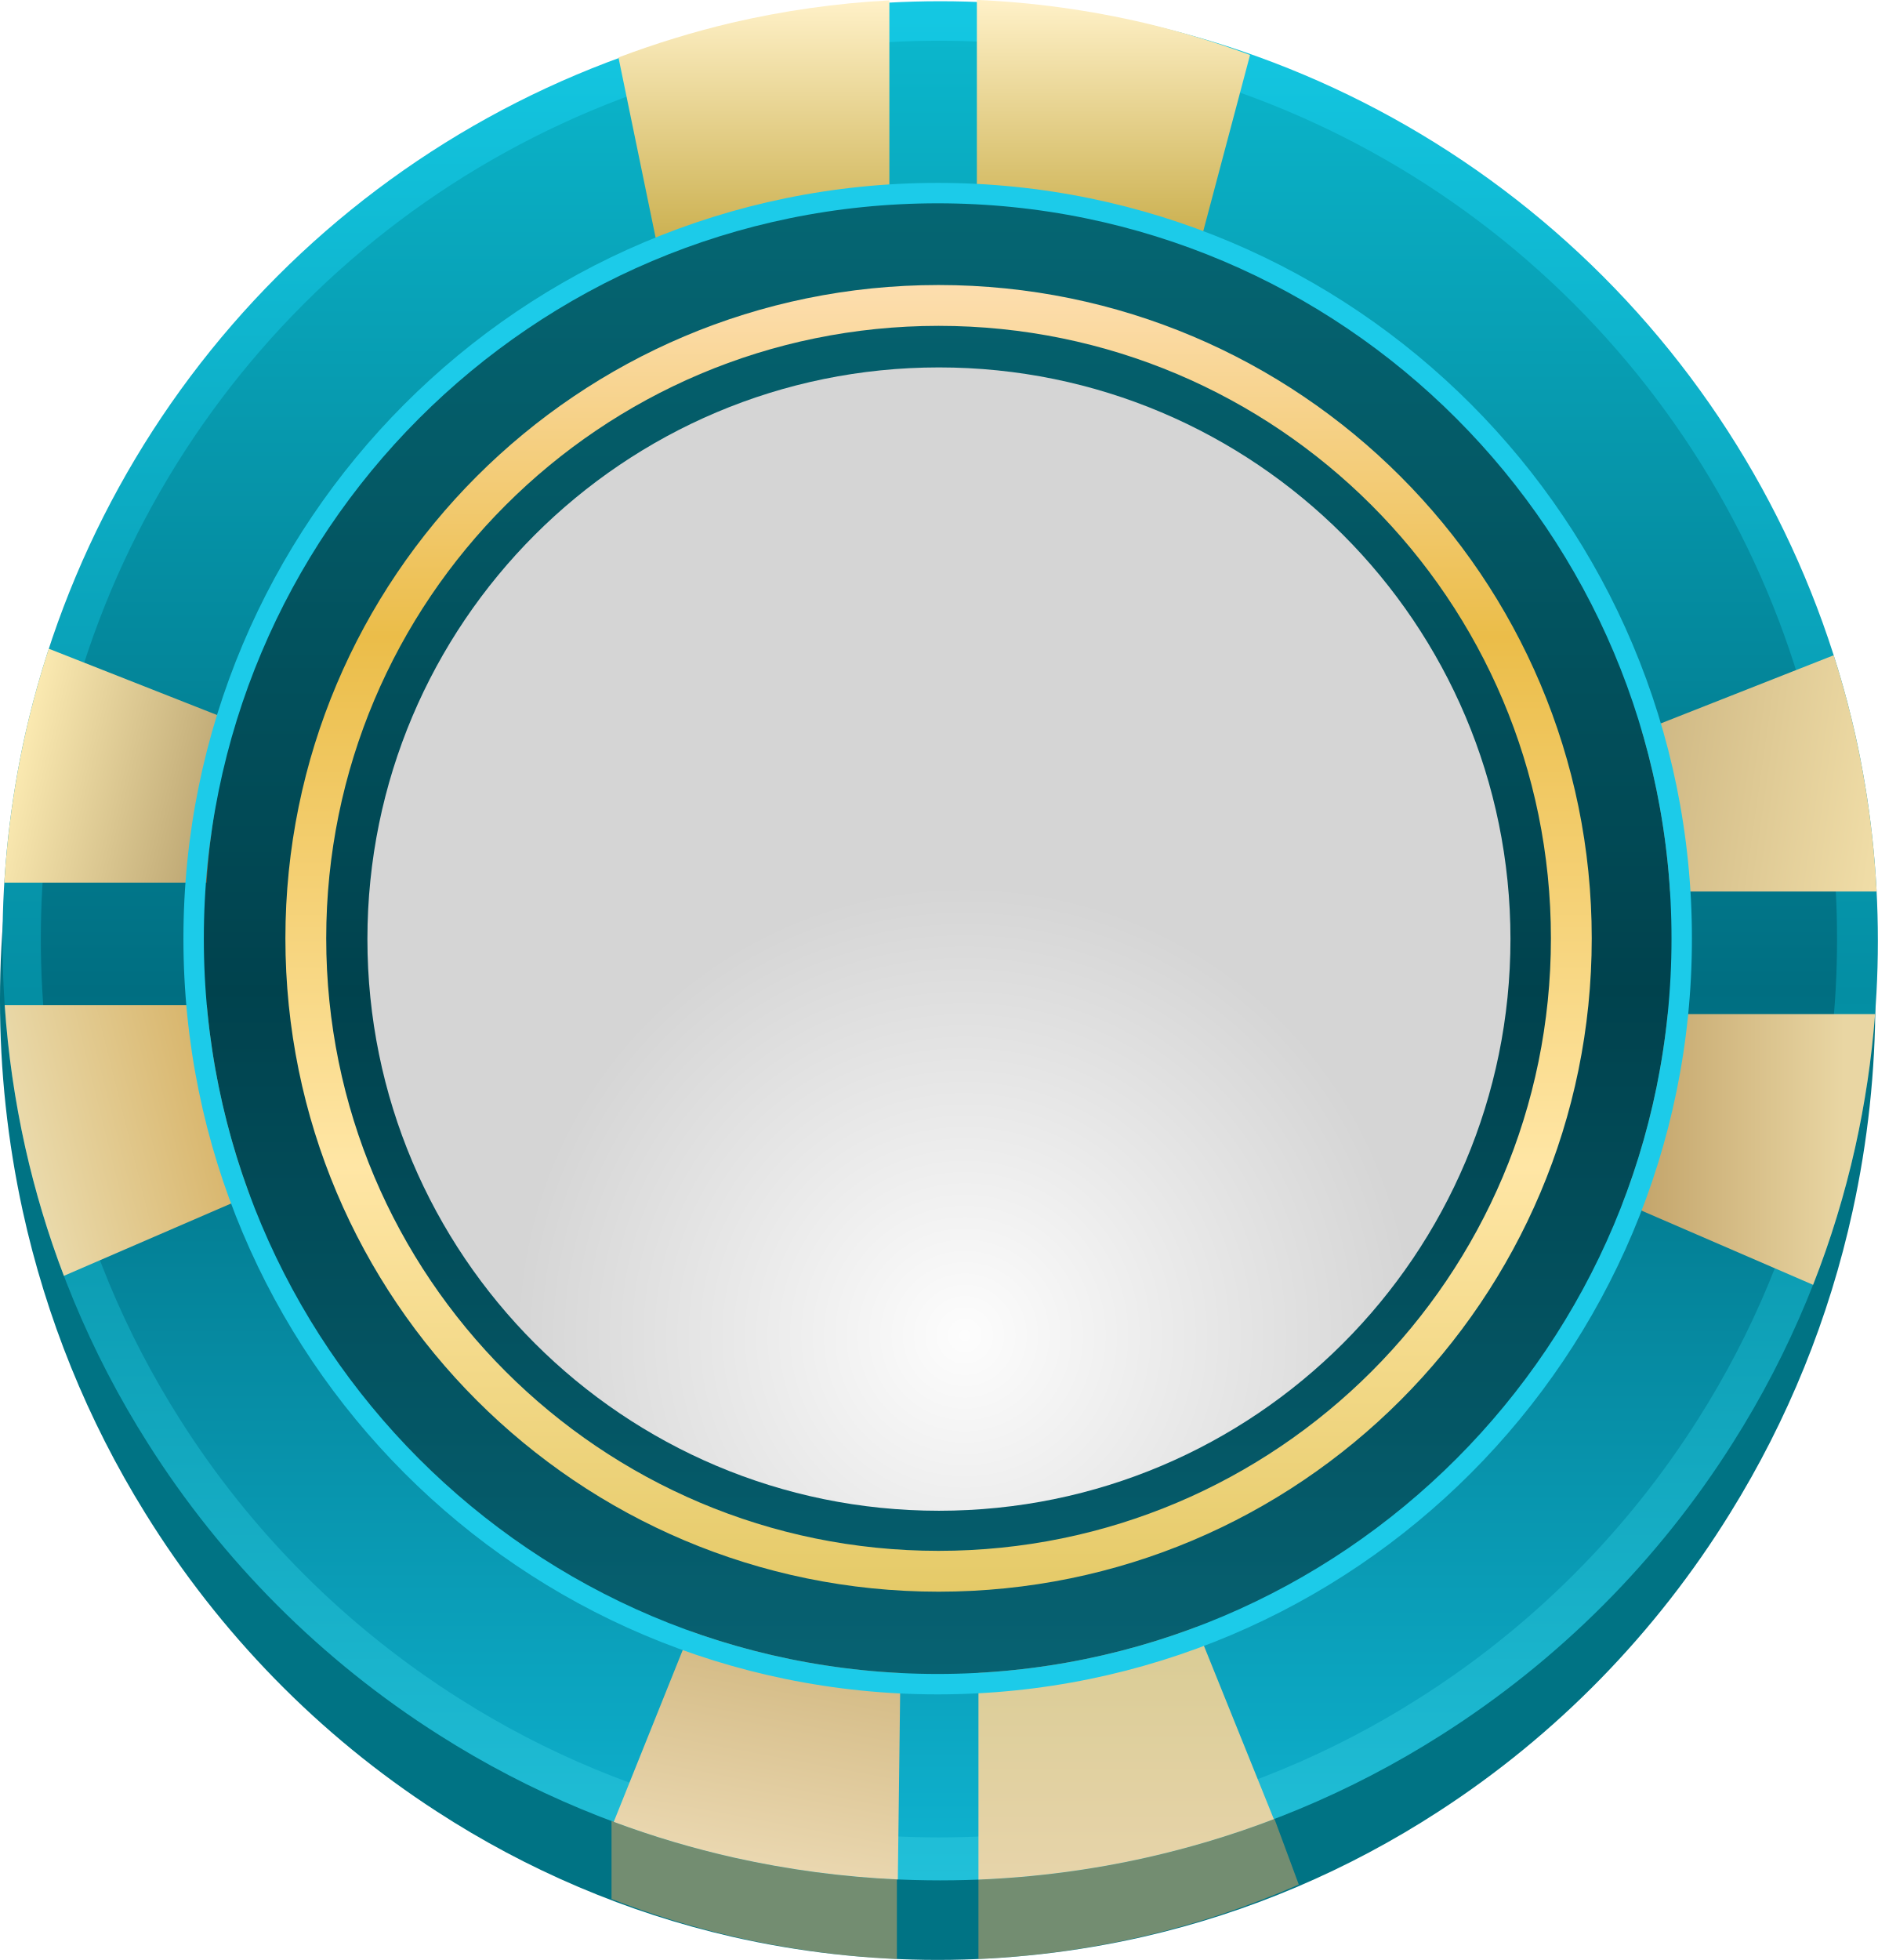
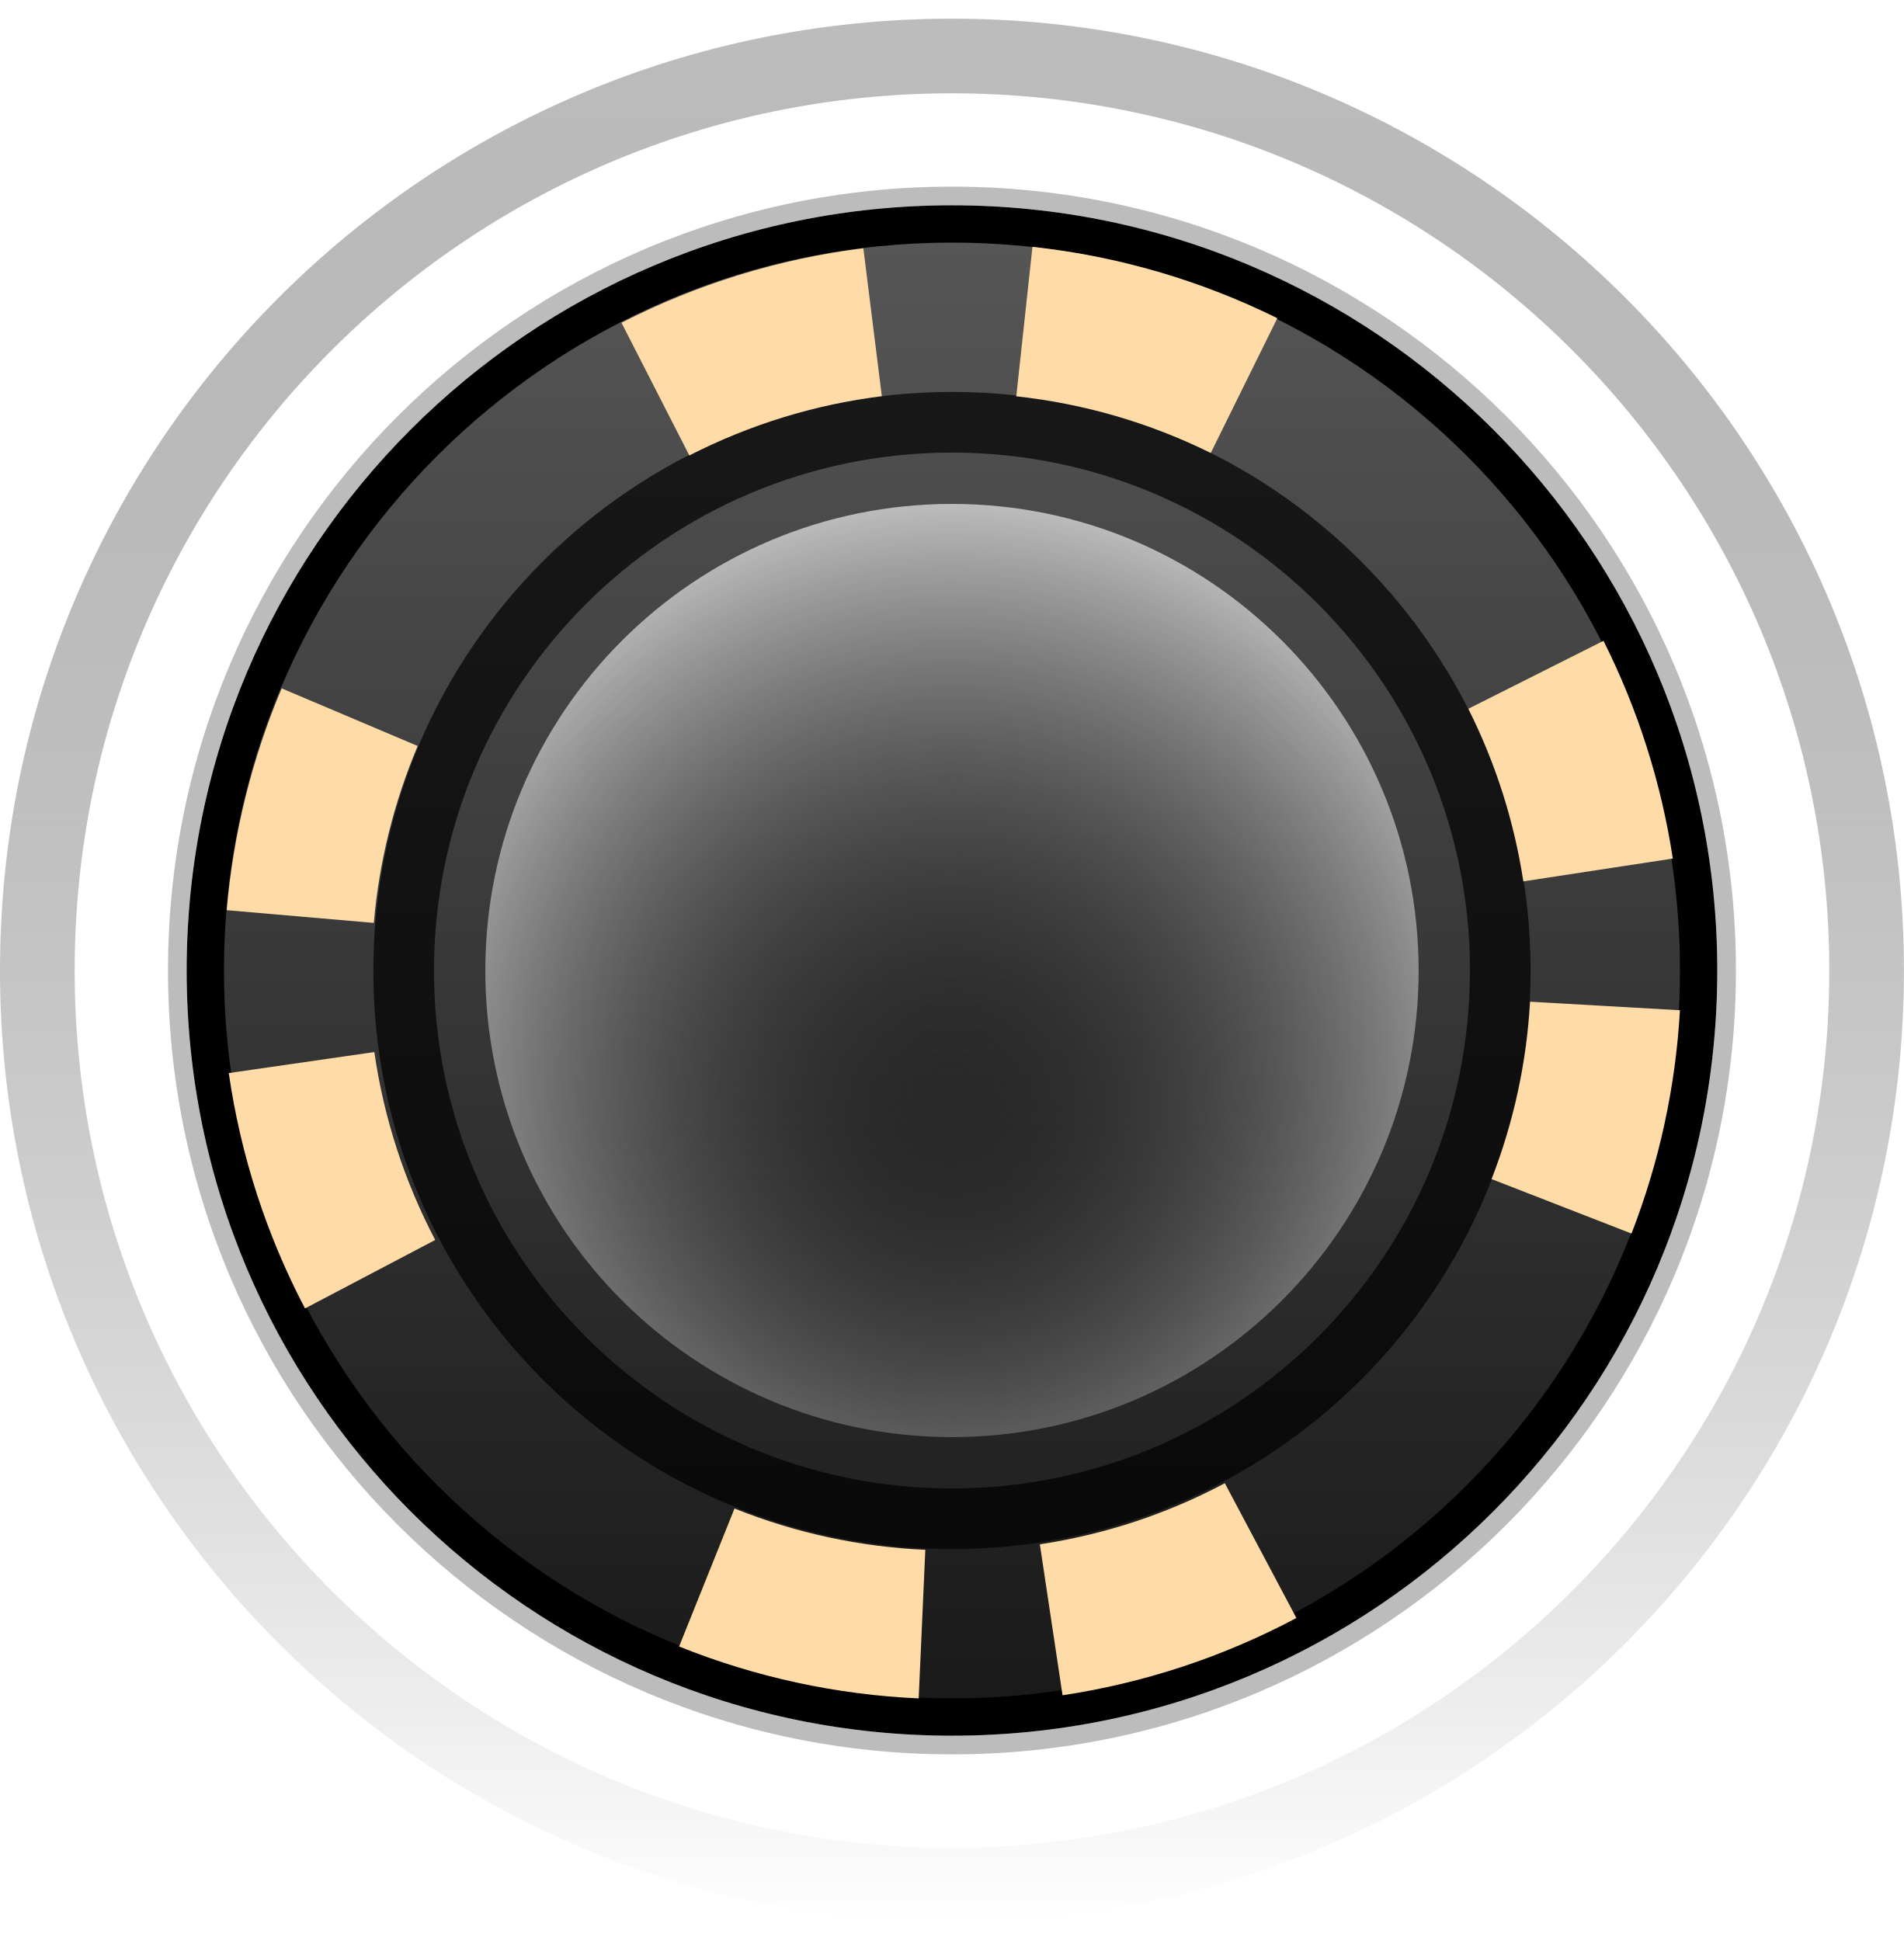
- <svg xmlns="http://www.w3.org/2000/svg" width="46" height="48" viewBox="0 0 46 48" fill="none">
-   <path d="M45.938 24.488C45.94 26.227 45.753 27.961 45.381 29.658C44.807 32.28 43.793 34.781 42.385 37.049C40.563 39.998 38.123 42.496 35.242 44.361C33.026 45.802 30.583 46.84 28.021 47.428C24.694 48.188 21.244 48.188 17.918 47.428C15.356 46.84 12.913 45.802 10.697 44.361C7.816 42.496 5.376 39.998 3.553 37.049C2.145 34.781 1.131 32.28 0.557 29.658C-0.186 26.252 -0.186 22.72 0.557 19.314C1.516 14.976 3.656 11.006 6.728 7.862C9.801 4.718 13.68 2.529 17.918 1.548C21.244 0.787 24.694 0.787 28.021 1.548C32.258 2.53 36.137 4.719 39.209 7.863C42.281 11.007 44.421 14.977 45.381 19.314C45.753 21.012 45.94 22.747 45.938 24.488Z" fill="#007384" />
-   <path d="M46 23.041C46.001 24.743 45.814 26.44 45.443 28.101C44.869 30.667 43.855 33.115 42.447 35.335C40.624 38.221 38.184 40.665 35.303 42.491C33.087 43.901 30.644 44.917 28.082 45.492C24.756 46.236 21.306 46.236 17.979 45.492C15.417 44.917 12.974 43.901 10.758 42.491C7.877 40.665 5.437 38.221 3.615 35.335C2.207 33.115 1.193 30.667 0.619 28.101C-0.124 24.767 -0.124 21.31 0.619 17.976C1.578 13.732 3.717 9.846 6.79 6.768C9.862 3.691 13.742 1.549 17.979 0.589C21.306 -0.156 24.756 -0.156 28.082 0.589C32.319 1.55 36.198 3.693 39.27 6.77C42.343 9.847 44.483 13.732 45.443 17.976C45.815 19.639 46.001 21.337 46 23.041Z" fill="url(#paint0_linear_10187_103863)" />
-   <path d="M45 22.998C45.001 24.625 44.822 26.248 44.466 27.836C43.916 30.29 42.945 32.63 41.597 34.752C39.851 37.512 37.514 39.849 34.755 41.594C32.632 42.943 30.292 43.914 27.838 44.464C24.652 45.176 21.348 45.176 18.162 44.464C15.708 43.914 13.368 42.943 11.245 41.594C8.486 39.849 6.149 37.512 4.403 34.752C3.055 32.63 2.084 30.29 1.534 27.836C0.822 24.649 0.822 21.343 1.534 18.156C2.452 14.097 4.502 10.382 7.444 7.44C10.387 4.498 14.103 2.449 18.162 1.531C21.348 0.82 24.652 0.82 27.838 1.531C31.896 2.45 35.612 4.499 38.554 7.441C41.497 10.383 43.547 14.098 44.466 18.156C44.822 19.745 45.001 21.369 45 22.998Z" fill="url(#paint1_linear_10187_103863)" />
-   <path fill-rule="evenodd" clip-rule="evenodd" d="M23.968 46.031V47.975C25.328 47.914 26.684 47.727 28.021 47.415C29.321 47.111 30.59 46.688 31.815 46.153L31.219 44.545C30.199 44.935 29.151 45.252 28.082 45.492C26.726 45.796 25.349 45.975 23.968 46.031Z" fill="#E7A85E" fill-opacity="0.5" />
-   <path fill-rule="evenodd" clip-rule="evenodd" d="M14.98 44.597L14.98 46.506C15.937 46.877 16.918 47.181 17.918 47.415C19.254 47.727 20.61 47.914 21.97 47.975V46.026C20.631 45.965 19.296 45.787 17.98 45.492C16.959 45.263 15.956 44.964 14.98 44.597Z" fill="#E7A85E" fill-opacity="0.5" />
-   <path fill-rule="evenodd" clip-rule="evenodd" d="M44.918 16.047C45.12 16.68 45.296 17.324 45.443 17.976C45.727 19.245 45.903 20.535 45.97 21.833H40.909C40.824 20.475 40.588 19.158 40.218 17.899L44.918 16.047Z" fill="url(#paint2_linear_10187_103863)" />
-   <path fill-rule="evenodd" clip-rule="evenodd" d="M39.753 29.45C40.313 27.993 40.689 26.445 40.852 24.834H45.932C45.847 25.932 45.684 27.024 45.444 28.101C45.187 29.249 44.842 30.374 44.413 31.465L39.753 29.45Z" fill="url(#paint3_linear_10187_103863)" />
-   <path fill-rule="evenodd" clip-rule="evenodd" d="M23.929 -0.002C25.302 0.057 26.672 0.245 28.021 0.559C28.904 0.769 29.773 1.031 30.621 1.346L29.353 6.119C27.653 5.361 25.83 4.898 23.929 4.78V-0.002Z" fill="url(#paint4_linear_10187_103863)" />
-   <path fill-rule="evenodd" clip-rule="evenodd" d="M21.786 0.009V4.796C19.807 4.947 17.915 5.473 16.162 6.315L15.15 1.407C16.052 1.066 16.976 0.782 17.918 0.559C19.194 0.262 20.488 0.078 21.786 0.009Z" fill="url(#paint5_linear_10187_103863)" />
-   <path fill-rule="evenodd" clip-rule="evenodd" d="M5.066 24.617C5.212 26.241 5.572 27.804 6.12 29.275L1.565 31.245C1.175 30.223 0.859 29.172 0.619 28.101C0.363 26.951 0.195 25.786 0.115 24.617H5.066Z" fill="url(#paint6_linear_10187_103863)" />
-   <path fill-rule="evenodd" clip-rule="evenodd" d="M0.105 21.616C0.18 20.395 0.351 19.177 0.619 17.976C0.779 17.269 0.971 16.572 1.195 15.887L5.752 17.682C5.382 18.942 5.146 20.258 5.06 21.616H0.105Z" fill="url(#paint7_linear_10187_103863)" />
-   <path fill-rule="evenodd" clip-rule="evenodd" d="M23.968 40.967C25.837 40.865 27.631 40.476 29.305 39.844L31.204 44.551C30.189 44.939 29.146 45.253 28.082 45.492C26.726 45.796 25.349 45.975 23.968 46.031V40.967Z" fill="url(#paint8_linear_10187_103863)" />
-   <path fill-rule="evenodd" clip-rule="evenodd" d="M16.91 39.946C18.53 40.527 20.258 40.882 22.056 40.972L21.993 46.027C20.646 45.966 19.303 45.788 17.98 45.492C16.978 45.267 15.994 44.975 15.034 44.617L16.91 39.946Z" fill="url(#paint9_linear_10187_103863)" />
-   <path d="M22.969 41.245C33.036 41.245 41.195 33.07 41.195 22.987C41.195 12.904 33.036 4.729 22.969 4.729C12.903 4.729 4.743 12.904 4.743 22.987C4.743 33.07 12.903 41.245 22.969 41.245Z" fill="black" fill-opacity="0.4" stroke="#1CCBE9" stroke-width="0.5" />
-   <path d="M23 36.998C30.732 36.998 37 30.73 37 22.998C37 15.266 30.732 8.998 23 8.998C15.268 8.998 9 15.266 9 22.998C9 30.73 15.268 36.998 23 36.998Z" fill="url(#paint10_radial_10187_103863)" />
-   <path fill-rule="evenodd" clip-rule="evenodd" d="M22.991 37.98C31.276 37.98 37.991 31.264 37.991 22.98C37.991 14.696 31.276 7.98 22.991 7.98C14.707 7.98 7.991 14.696 7.991 22.98C7.991 31.264 14.707 37.98 22.991 37.98ZM38.991 22.98C38.991 31.817 31.828 38.98 22.991 38.98C14.155 38.98 6.991 31.817 6.991 22.98C6.991 14.143 14.155 6.98 22.991 6.98C31.828 6.98 38.991 14.143 38.991 22.98Z" fill="url(#paint11_linear_10187_103863)" />
+ <svg xmlns="http://www.w3.org/2000/svg" width="51" height="52" viewBox="0 0 51 52" fill="none">
+   <path fill-rule="evenodd" clip-rule="evenodd" d="M2 26C2 38.979 12.521 49.5 25.5 49.5C38.479 49.5 49 38.979 49 26C49 13.021 38.479 2.5 25.5 2.5C12.521 2.5 2 13.021 2 26ZM25.5 0.5C11.417 0.5 0 11.917 0 26C0 40.083 11.417 51.5 25.5 51.5C39.583 51.5 51 40.083 51 26C51 11.917 39.583 0.5 25.5 0.5Z" fill="url(#paint0_linear_10472_18631)" />
+   <path fill-rule="evenodd" clip-rule="evenodd" d="M25.5 47C13.902 47 4.5 37.598 4.5 26C4.5 14.402 13.902 5 25.5 5C37.098 5 46.5 14.402 46.5 26C46.5 37.598 37.098 47 25.5 47ZM25.5 5.5C14.178 5.5 5 14.678 5 26C5 37.322 14.178 46.5 25.5 46.5C36.822 46.5 46 37.322 46 26C46 14.678 36.822 5.5 25.5 5.5Z" fill="#BCBCBC" />
+   <path d="M5 26C5 14.678 14.178 5.5 25.5 5.5C36.822 5.5 46 14.678 46 26C46 37.322 36.822 46.5 25.5 46.5C14.178 46.5 5 37.322 5 26Z" fill="black" />
+   <path d="M6 26C6 15.23 14.73 6.5 25.5 6.5C36.27 6.5 45 15.23 45 26C45 36.77 36.27 45.5 25.5 45.5C14.73 45.5 6 36.77 6 26Z" fill="url(#paint1_linear_10472_18631)" />
+   <path d="M41 26C41 17.44 34.06 10.5 25.5 10.5C16.94 10.5 10 17.44 10 26C10 34.56 16.94 41.5 25.5 41.5C34.06 41.5 41 34.56 41 26ZM11.625 26C11.625 18.337 17.837 12.125 25.5 12.125C33.163 12.125 39.375 18.337 39.375 26C39.375 33.663 33.163 39.875 25.5 39.875C17.837 39.875 11.625 33.663 11.625 26Z" fill="black" fill-opacity="0.7" />
+   <circle cx="12.5" cy="12.5" r="12.5" transform="matrix(1 0 0 -1 13 38.5)" fill="url(#paint2_radial_10472_18631)" />
+   <path fill-rule="evenodd" clip-rule="evenodd" d="M27.656 6.613C29.937 6.86 32.157 7.507 34.215 8.524L32.432 12.135C30.798 11.327 29.035 10.814 27.223 10.617L27.656 6.613ZM23.126 6.651C20.867 6.934 18.675 7.609 16.648 8.647L18.465 12.202C20.078 11.376 21.823 10.838 23.621 10.614L23.126 6.651ZM28.462 45.417C30.652 45.087 32.77 44.387 34.726 43.347L32.809 39.736C31.262 40.559 29.586 41.112 27.854 41.373L28.462 45.417ZM18.191 44.11C20.236 44.932 22.406 45.402 24.608 45.501L24.786 41.52C23.032 41.442 21.304 41.068 19.675 40.413L18.191 44.11ZM43.702 33.047C44.446 31.134 44.884 29.115 45 27.065L40.986 26.836C40.894 28.465 40.545 30.068 39.954 31.588L43.702 33.047ZM44.809 23.001C44.5 20.971 43.873 19.003 42.952 17.168L39.332 18.988C40.062 20.442 40.559 22.003 40.805 23.612L44.809 23.001ZM6.128 28.748C6.446 30.951 7.136 33.083 8.17 35.053L11.658 33.219C10.832 31.646 10.281 29.944 10.027 28.185L6.128 28.748ZM6.072 24.384C6.249 22.339 6.746 20.334 7.545 18.442L11.188 19.985C10.551 21.494 10.154 23.093 10.013 24.725L6.072 24.384Z" fill="#FFDCA7" />
  <defs>
-     <linearGradient id="paint0_linear_10187_103863" x1="23.031" y1="0.031" x2="23.031" y2="46.05" gradientUnits="userSpaceOnUse">
-       <stop stop-color="#14C8E3" />
-       <stop offset="0.529" stop-color="#048EA3" />
-       <stop offset="1" stop-color="#21C0D9" />
+     <linearGradient id="paint0_linear_10472_18631" x1="25.5" y1="0.5" x2="25.5" y2="51.5" gradientUnits="userSpaceOnUse">
+       <stop stop-color="#BCBCBC" />
+       <stop offset="1" stop-color="#585858" stop-opacity="0" />
    </linearGradient>
-     <linearGradient id="paint1_linear_10187_103863" x1="23" y1="0.998" x2="23" y2="44.998" gradientUnits="userSpaceOnUse">
-       <stop stop-color="#0BB6CC" />
-       <stop offset="0.529" stop-color="#006E81" />
-       <stop offset="1" stop-color="#0EB0CD" />
+     <linearGradient id="paint1_linear_10472_18631" x1="24.407" y1="6.5" x2="24.407" y2="45.5" gradientUnits="userSpaceOnUse">
+       <stop stop-color="#565656" />
+       <stop offset="1" stop-color="#565656" stop-opacity="0.3" />
    </linearGradient>
-     <linearGradient id="paint2_linear_10187_103863" x1="40" y1="18.977" x2="47" y2="19.977" gradientUnits="userSpaceOnUse">
-       <stop stop-color="#CDB682" />
-       <stop offset="0.878" stop-color="#F0DDA7" />
-     </linearGradient>
-     <linearGradient id="paint3_linear_10187_103863" x1="40" y1="27.977" x2="46" y2="27.977" gradientUnits="userSpaceOnUse">
-       <stop stop-color="#C2A369" />
-       <stop offset="0.863" stop-color="#E9D6A3" />
-     </linearGradient>
-     <linearGradient id="paint4_linear_10187_103863" x1="27.275" y1="-0.002" x2="27.275" y2="6.119" gradientUnits="userSpaceOnUse">
-       <stop stop-color="#FFF1C8" />
-       <stop offset="1" stop-color="#C8AC48" />
-     </linearGradient>
-     <linearGradient id="paint5_linear_10187_103863" x1="18.468" y1="0.009" x2="18.468" y2="6.315" gradientUnits="userSpaceOnUse">
-       <stop stop-color="#FFF1C8" />
-       <stop offset="1" stop-color="#C8AC48" />
-     </linearGradient>
-     <linearGradient id="paint6_linear_10187_103863" x1="6" y1="26.477" x2="0" y2="27.977" gradientUnits="userSpaceOnUse">
-       <stop stop-color="#D5AF61" />
-       <stop offset="1" stop-color="#ECDEB2" />
-     </linearGradient>
-     <linearGradient id="paint7_linear_10187_103863" x1="0" y1="18.977" x2="6" y2="20.477" gradientUnits="userSpaceOnUse">
-       <stop stop-color="#FFEEB5" />
-       <stop offset="1" stop-color="#B29B68" />
-     </linearGradient>
-     <linearGradient id="paint8_linear_10187_103863" x1="27.586" y1="39.844" x2="27.586" y2="46.031" gradientUnits="userSpaceOnUse">
-       <stop stop-color="#DCC593" />
-       <stop offset="0" stop-color="#D9CC94" />
-       <stop offset="1" stop-color="#E7D4AA" />
-     </linearGradient>
-     <linearGradient id="paint9_linear_10187_103863" x1="20.5" y1="39.977" x2="19" y2="47.977" gradientUnits="userSpaceOnUse">
-       <stop stop-color="#D0B67E" />
-       <stop offset="1" stop-color="#F4E4C3" />
-     </linearGradient>
-     <radialGradient id="paint10_radial_10187_103863" cx="0" cy="0" r="1" gradientUnits="userSpaceOnUse" gradientTransform="translate(23.6339 32.713) rotate(90) scale(13.3953)">
-       <stop stop-color="#FDFDFD" />
-       <stop offset="0.825" stop-color="#D5D5D5" />
+     <radialGradient id="paint2_radial_10472_18631" cx="0" cy="0" r="1" gradientUnits="userSpaceOnUse" gradientTransform="translate(12.5 9.52285) rotate(90) scale(15.4772)">
+       <stop stop-opacity="0.2" />
+       <stop offset="1" stop-color="#BCBCBC" />
    </radialGradient>
-     <linearGradient id="paint11_linear_10187_103863" x1="22.991" y1="6.98" x2="22.991" y2="38.98" gradientUnits="userSpaceOnUse">
-       <stop stop-color="#FDDEAF" />
-       <stop offset="0.269" stop-color="#EBBD49" />
-       <stop offset="0.675" stop-color="#FFE6A5" />
-       <stop offset="1" stop-color="#E5CA68" />
-     </linearGradient>
  </defs>
</svg>
